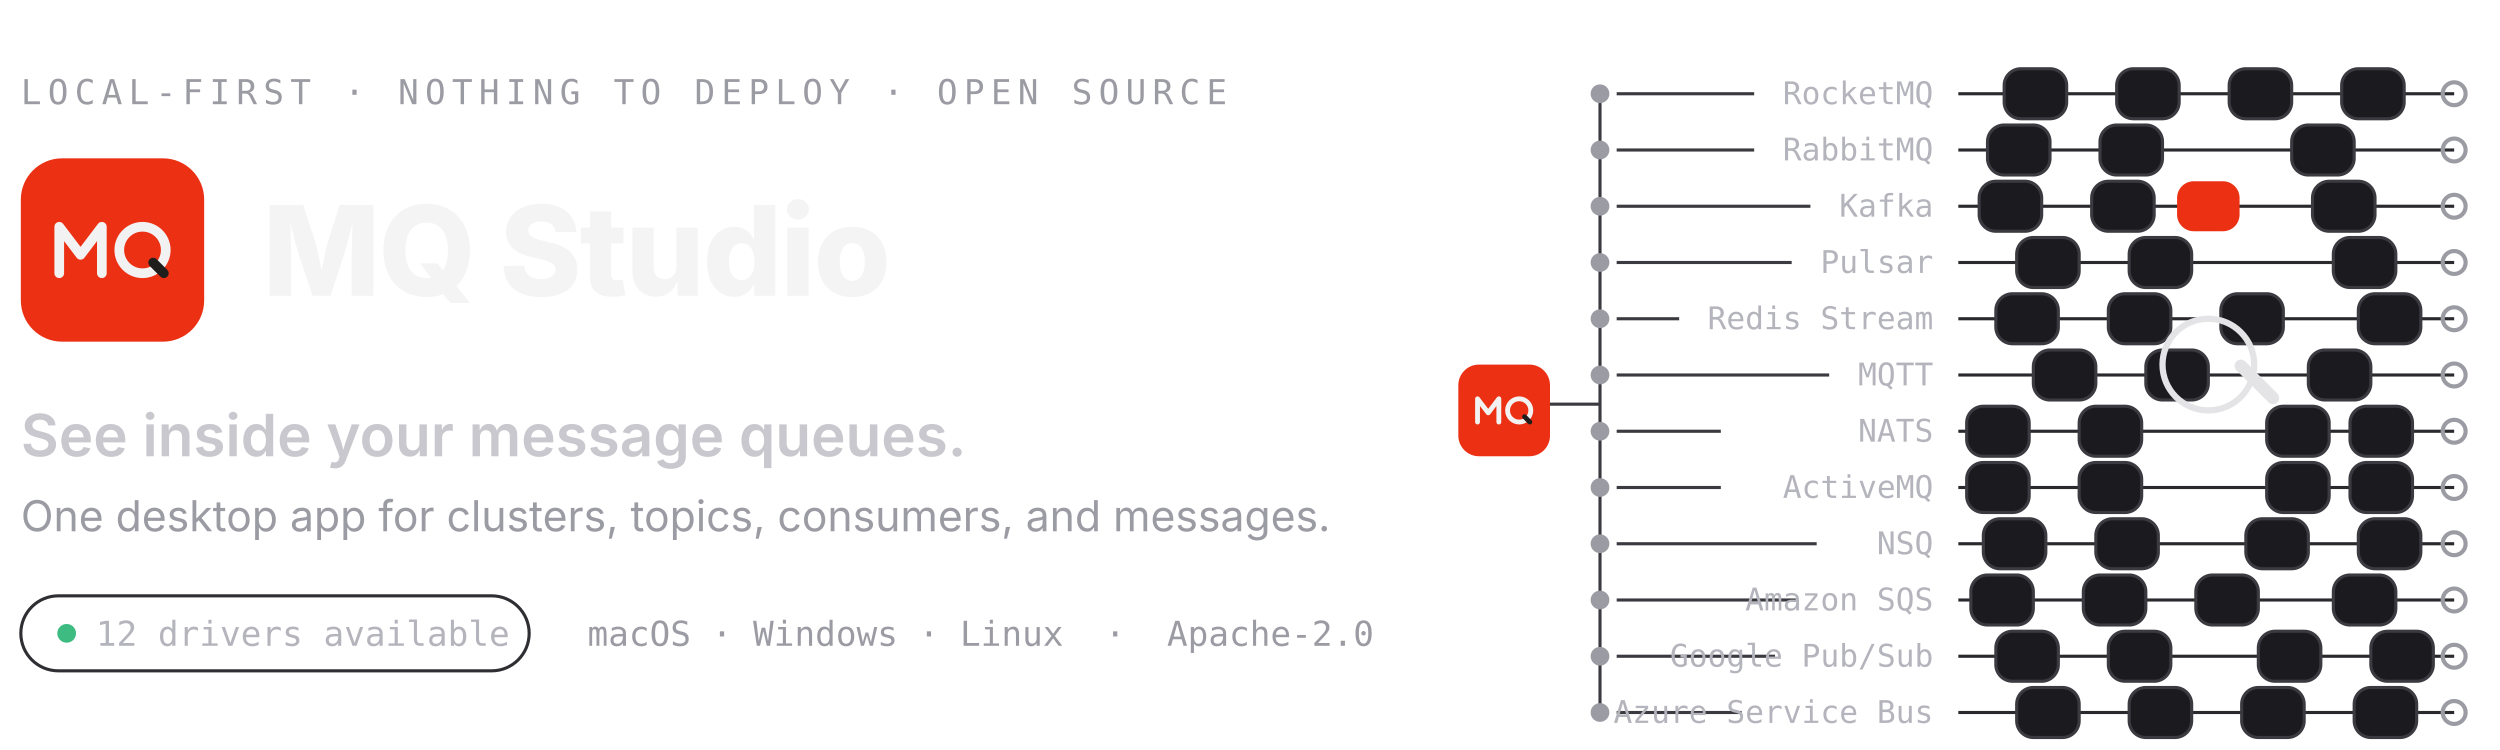
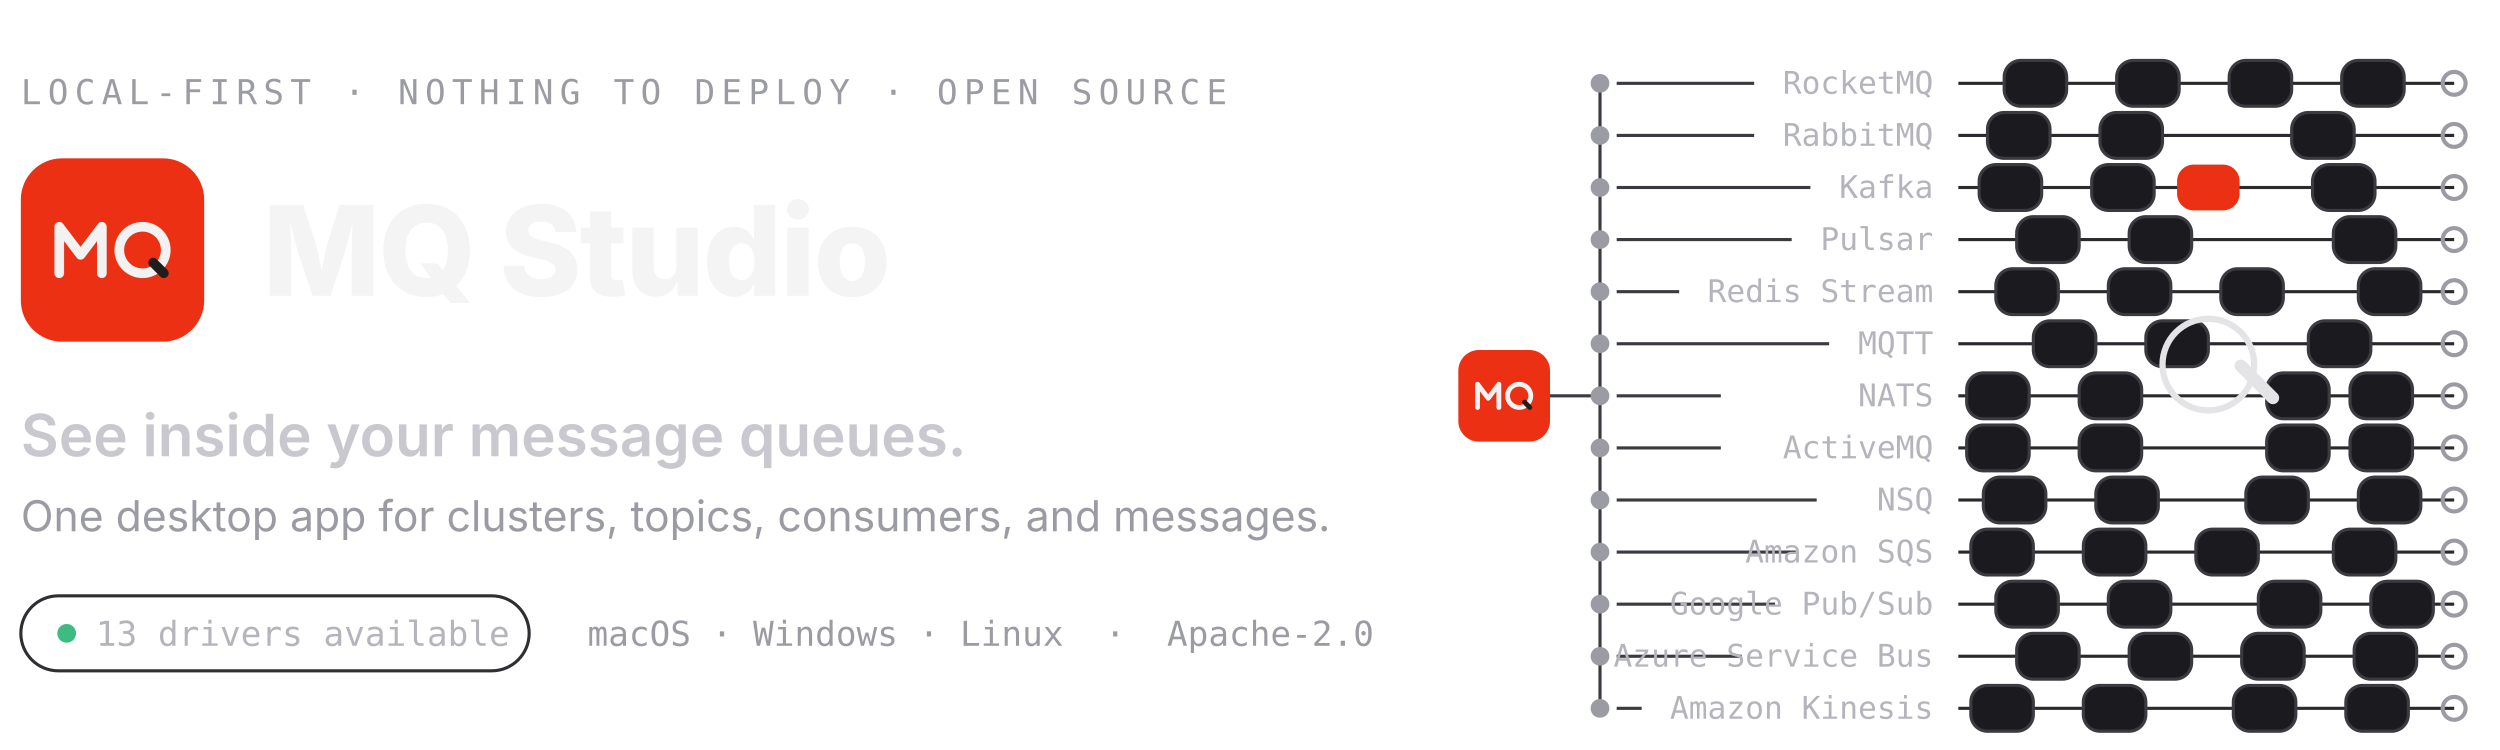
<svg xmlns="http://www.w3.org/2000/svg" width="1200" height="360" viewBox="0 0 1200 360" role="img" aria-labelledby="t d">
  <text x="10" y="50" font-family="ui-monospace,'SF Mono',Menlo,Consolas,monospace" font-size="16.5" letter-spacing="3" fill="#9B9BA3">LOCAL-FIRST · NOTHING TO DEPLOY · OPEN SOURCE</text>
  <g id="lockup">
    <rect x="10" y="76" width="88" height="88" rx="19.8" fill="#EC3013" />
    <g transform="translate(22.86 96.761) scale(0.46478)" fill="none" stroke-width="10">
      <path d="M12 74 L12 26 L34 55 L56 26 L56 74" stroke="#F3F2F2" stroke-linejoin="round" stroke-linecap="round" />
      <circle cx="98" cy="50" r="24" stroke="#F3F2F2" />
      <line x1="109" y1="63" x2="120" y2="74" stroke="#201E1D" stroke-linecap="round" />
    </g>
    <text x="126" y="142" font-family="-apple-system,'PingFang SC','Segoe UI','Microsoft YaHei',system-ui,sans-serif" font-size="60" font-weight="800" letter-spacing="-1" fill="#F4F4F5">MQ Studio</text>
  </g>
  <text x="10" y="219" font-family="-apple-system,'PingFang SC','Segoe UI','Microsoft YaHei',system-ui,sans-serif" font-size="28" font-weight="600" fill="#C8C8CE">See inside your message queues.</text>
  <text x="10" y="255" font-family="-apple-system,'PingFang SC','Segoe UI','Microsoft YaHei',system-ui,sans-serif" font-size="20.5" fill="#9B9BA3">One desktop app for clusters, topics, consumers, and messages.</text>
  <g id="meta">
    <rect x="10" y="286" width="244" height="36" rx="18" fill="none" stroke="#2E2E33" stroke-width="1.5" />
    <circle cx="32" cy="304" r="4.5" fill="#3DBB81" />
-     <text x="46" y="310" font-family="ui-monospace,'SF Mono',Menlo,Consolas,monospace" font-size="16.5" fill="#B4B4BC">12 drivers available</text>
+     <text x="46" y="310" font-family="ui-monospace,'SF Mono',Menlo,Consolas,monospace" font-size="16.5" fill="#B4B4BC">13 drivers available</text>
    <text x="282" y="310" font-family="ui-monospace,'SF Mono',Menlo,Consolas,monospace" font-size="16.5" fill="#9B9BA3">macOS · Windows · Linux  ·  Apache-2.0</text>
  </g>
  <g id="drivers">
-     <rect x="700" y="175" width="44" height="44" rx="9.9" fill="#EC3013" />
-     <g transform="translate(706.43 185.38) scale(0.23239)" fill="none" stroke-width="10">
+     <rect x="700" y="168" width="44" height="44" rx="9.9" fill="#EC3013" />
+     <g transform="translate(706.43 178.38) scale(0.23239)" fill="none" stroke-width="10">
      <path d="M12 74 L12 26 L34 55 L56 26 L56 74" stroke="#F3F2F2" stroke-linejoin="round" stroke-linecap="round" />
      <circle cx="98" cy="50" r="24" stroke="#F3F2F2" />
      <line x1="109" y1="63" x2="120" y2="74" stroke="#201E1D" stroke-linecap="round" />
    </g>
-     <line x1="744" y1="194" x2="768" y2="194" stroke="#3A3A40" stroke-width="1.5" />
-     <line x1="768" y1="45" x2="768" y2="342" stroke="#3A3A40" stroke-width="1.5" />
-     <line x1="776" y1="45" x2="842" y2="45" stroke="#3A3A40" stroke-width="1.5" />
-     <text x="928" y="50" text-anchor="end" font-family="ui-monospace,'SF Mono',Menlo,Consolas,monospace" font-size="15" fill="#B4B4BC">RocketMQ</text>
-     <line x1="940" y1="45" x2="1178" y2="45" stroke="#2A2A2E" stroke-width="1.5" />
-     <circle cx="768" cy="45" r="4.5" fill="#9B9BA3" />
-     <circle cx="1178" cy="45" r="5.5" fill="none" stroke="#9B9BA3" stroke-width="2" />
-     <rect x="962" y="33" width="30" height="24" rx="8" fill="#1B1B1F" stroke="#3A3A40" stroke-width="1.5" />
-     <rect x="1016" y="33" width="30" height="24" rx="8" fill="#1B1B1F" stroke="#3A3A40" stroke-width="1.5" />
-     <rect x="1070" y="33" width="30" height="24" rx="8" fill="#1B1B1F" stroke="#3A3A40" stroke-width="1.5" />
-     <rect x="1124" y="33" width="30" height="24" rx="8" fill="#1B1B1F" stroke="#3A3A40" stroke-width="1.5" />
-     <line x1="776" y1="72" x2="842" y2="72" stroke="#3A3A40" stroke-width="1.5" />
-     <text x="928" y="77" text-anchor="end" font-family="ui-monospace,'SF Mono',Menlo,Consolas,monospace" font-size="15" fill="#B4B4BC">RabbitMQ</text>
-     <line x1="940" y1="72" x2="1178" y2="72" stroke="#2A2A2E" stroke-width="1.5" />
-     <circle cx="768" cy="72" r="4.5" fill="#9B9BA3" />
-     <circle cx="1178" cy="72" r="5.5" fill="none" stroke="#9B9BA3" stroke-width="2" />
-     <rect x="954" y="60" width="30" height="24" rx="8" fill="#1B1B1F" stroke="#3A3A40" stroke-width="1.5" />
-     <rect x="1008" y="60" width="30" height="24" rx="8" fill="#1B1B1F" stroke="#3A3A40" stroke-width="1.5" />
-     <rect x="1100" y="60" width="30" height="24" rx="8" fill="#1B1B1F" stroke="#3A3A40" stroke-width="1.5" />
-     <line x1="776" y1="99" x2="869" y2="99" stroke="#3A3A40" stroke-width="1.5" />
-     <text x="928" y="104" text-anchor="end" font-family="ui-monospace,'SF Mono',Menlo,Consolas,monospace" font-size="15" fill="#B4B4BC">Kafka</text>
-     <line x1="940" y1="99" x2="1178" y2="99" stroke="#2A2A2E" stroke-width="1.5" />
-     <circle cx="768" cy="99" r="4.5" fill="#9B9BA3" />
-     <circle cx="1178" cy="99" r="5.5" fill="none" stroke="#9B9BA3" stroke-width="2" />
-     <rect x="950" y="87" width="30" height="24" rx="8" fill="#1B1B1F" stroke="#3A3A40" stroke-width="1.5" />
-     <rect x="1004" y="87" width="30" height="24" rx="8" fill="#1B1B1F" stroke="#3A3A40" stroke-width="1.5" />
-     <rect x="1110" y="87" width="30" height="24" rx="8" fill="#1B1B1F" stroke="#3A3A40" stroke-width="1.5" />
-     <rect x="1045" y="87" width="30" height="24" rx="8" fill="#EC3013" />
-     <line x1="776" y1="126" x2="860" y2="126" stroke="#3A3A40" stroke-width="1.5" />
-     <text x="928" y="131" text-anchor="end" font-family="ui-monospace,'SF Mono',Menlo,Consolas,monospace" font-size="15" fill="#B4B4BC">Pulsar</text>
-     <line x1="940" y1="126" x2="1178" y2="126" stroke="#2A2A2E" stroke-width="1.5" />
-     <circle cx="768" cy="126" r="4.5" fill="#9B9BA3" />
-     <circle cx="1178" cy="126" r="5.5" fill="none" stroke="#9B9BA3" stroke-width="2" />
-     <rect x="968" y="114" width="30" height="24" rx="8" fill="#1B1B1F" stroke="#3A3A40" stroke-width="1.5" />
-     <rect x="1022" y="114" width="30" height="24" rx="8" fill="#1B1B1F" stroke="#3A3A40" stroke-width="1.5" />
-     <rect x="1120" y="114" width="30" height="24" rx="8" fill="#1B1B1F" stroke="#3A3A40" stroke-width="1.5" />
-     <line x1="776" y1="153" x2="806" y2="153" stroke="#3A3A40" stroke-width="1.5" />
-     <text x="928" y="158" text-anchor="end" font-family="ui-monospace,'SF Mono',Menlo,Consolas,monospace" font-size="15" fill="#B4B4BC">Redis Stream</text>
-     <line x1="940" y1="153" x2="1178" y2="153" stroke="#2A2A2E" stroke-width="1.5" />
-     <circle cx="768" cy="153" r="4.5" fill="#9B9BA3" />
-     <circle cx="1178" cy="153" r="5.5" fill="none" stroke="#9B9BA3" stroke-width="2" />
-     <rect x="958" y="141" width="30" height="24" rx="8" fill="#1B1B1F" stroke="#3A3A40" stroke-width="1.5" />
-     <rect x="1012" y="141" width="30" height="24" rx="8" fill="#1B1B1F" stroke="#3A3A40" stroke-width="1.5" />
-     <rect x="1066" y="141" width="30" height="24" rx="8" fill="#1B1B1F" stroke="#3A3A40" stroke-width="1.5" />
-     <rect x="1132" y="141" width="30" height="24" rx="8" fill="#1B1B1F" stroke="#3A3A40" stroke-width="1.5" />
-     <line x1="776" y1="180" x2="878" y2="180" stroke="#3A3A40" stroke-width="1.5" />
-     <text x="928" y="185" text-anchor="end" font-family="ui-monospace,'SF Mono',Menlo,Consolas,monospace" font-size="15" fill="#B4B4BC">MQTT</text>
-     <line x1="940" y1="180" x2="1178" y2="180" stroke="#2A2A2E" stroke-width="1.5" />
-     <circle cx="768" cy="180" r="4.5" fill="#9B9BA3" />
-     <circle cx="1178" cy="180" r="5.5" fill="none" stroke="#9B9BA3" stroke-width="2" />
-     <rect x="976" y="168" width="30" height="24" rx="8" fill="#1B1B1F" stroke="#3A3A40" stroke-width="1.5" />
-     <rect x="1030" y="168" width="30" height="24" rx="8" fill="#1B1B1F" stroke="#3A3A40" stroke-width="1.5" />
-     <rect x="1108" y="168" width="30" height="24" rx="8" fill="#1B1B1F" stroke="#3A3A40" stroke-width="1.5" />
-     <line x1="776" y1="207" x2="826" y2="207" stroke="#3A3A40" stroke-width="1.5" />
-     <text x="928" y="212" text-anchor="end" font-family="ui-monospace,'SF Mono',Menlo,Consolas,monospace" font-size="15" fill="#B4B4BC">NATS</text>
-     <line x1="940" y1="207" x2="1178" y2="207" stroke="#2A2A2E" stroke-width="1.5" />
-     <circle cx="768" cy="207" r="4.5" fill="#9B9BA3" />
-     <circle cx="1178" cy="207" r="5.5" fill="none" stroke="#9B9BA3" stroke-width="2" />
-     <rect x="944" y="195" width="30" height="24" rx="8" fill="#1B1B1F" stroke="#3A3A40" stroke-width="1.5" />
-     <rect x="998" y="195" width="30" height="24" rx="8" fill="#1B1B1F" stroke="#3A3A40" stroke-width="1.5" />
-     <rect x="1088" y="195" width="30" height="24" rx="8" fill="#1B1B1F" stroke="#3A3A40" stroke-width="1.5" />
-     <rect x="1128" y="195" width="30" height="24" rx="8" fill="#1B1B1F" stroke="#3A3A40" stroke-width="1.5" />
-     <line x1="776" y1="234" x2="826" y2="234" stroke="#3A3A40" stroke-width="1.5" />
-     <text x="928" y="239" text-anchor="end" font-family="ui-monospace,'SF Mono',Menlo,Consolas,monospace" font-size="15" fill="#B4B4BC">ActiveMQ</text>
-     <line x1="940" y1="234" x2="1178" y2="234" stroke="#2A2A2E" stroke-width="1.5" />
-     <circle cx="768" cy="234" r="4.5" fill="#9B9BA3" />
-     <circle cx="1178" cy="234" r="5.5" fill="none" stroke="#9B9BA3" stroke-width="2" />
-     <rect x="944" y="222" width="30" height="24" rx="8" fill="#1B1B1F" stroke="#3A3A40" stroke-width="1.5" />
-     <rect x="998" y="222" width="30" height="24" rx="8" fill="#1B1B1F" stroke="#3A3A40" stroke-width="1.5" />
-     <rect x="1088" y="222" width="30" height="24" rx="8" fill="#1B1B1F" stroke="#3A3A40" stroke-width="1.5" />
-     <rect x="1128" y="222" width="30" height="24" rx="8" fill="#1B1B1F" stroke="#3A3A40" stroke-width="1.5" />
-     <line x1="776" y1="261" x2="872" y2="261" stroke="#3A3A40" stroke-width="1.5" />
-     <text x="928" y="266" text-anchor="end" font-family="ui-monospace,'SF Mono',Menlo,Consolas,monospace" font-size="15" fill="#B4B4BC">NSQ</text>
-     <line x1="940" y1="261" x2="1178" y2="261" stroke="#2A2A2E" stroke-width="1.5" />
-     <circle cx="768" cy="261" r="4.5" fill="#9B9BA3" />
-     <circle cx="1178" cy="261" r="5.5" fill="none" stroke="#9B9BA3" stroke-width="2" />
-     <rect x="952" y="249" width="30" height="24" rx="8" fill="#1B1B1F" stroke="#3A3A40" stroke-width="1.5" />
-     <rect x="1006" y="249" width="30" height="24" rx="8" fill="#1B1B1F" stroke="#3A3A40" stroke-width="1.5" />
-     <rect x="1078" y="249" width="30" height="24" rx="8" fill="#1B1B1F" stroke="#3A3A40" stroke-width="1.5" />
-     <rect x="1132" y="249" width="30" height="24" rx="8" fill="#1B1B1F" stroke="#3A3A40" stroke-width="1.5" />
-     <line x1="776" y1="288" x2="862" y2="288" stroke="#3A3A40" stroke-width="1.5" />
-     <text x="928" y="293" text-anchor="end" font-family="ui-monospace,'SF Mono',Menlo,Consolas,monospace" font-size="15" fill="#B4B4BC">Amazon SQS</text>
-     <line x1="940" y1="288" x2="1178" y2="288" stroke="#2A2A2E" stroke-width="1.5" />
-     <circle cx="768" cy="288" r="4.5" fill="#9B9BA3" />
-     <circle cx="1178" cy="288" r="5.5" fill="none" stroke="#9B9BA3" stroke-width="2" />
-     <rect x="946" y="276" width="30" height="24" rx="8" fill="#1B1B1F" stroke="#3A3A40" stroke-width="1.5" />
-     <rect x="1000" y="276" width="30" height="24" rx="8" fill="#1B1B1F" stroke="#3A3A40" stroke-width="1.5" />
-     <rect x="1054" y="276" width="30" height="24" rx="8" fill="#1B1B1F" stroke="#3A3A40" stroke-width="1.5" />
-     <rect x="1120" y="276" width="30" height="24" rx="8" fill="#1B1B1F" stroke="#3A3A40" stroke-width="1.5" />
-     <line x1="776" y1="315" x2="852" y2="315" stroke="#3A3A40" stroke-width="1.5" />
-     <text x="928" y="320" text-anchor="end" font-family="ui-monospace,'SF Mono',Menlo,Consolas,monospace" font-size="15" fill="#B4B4BC">Google Pub/Sub</text>
+     <line x1="744" y1="190" x2="768" y2="190" stroke="#3A3A40" stroke-width="1.5" />
+     <line x1="768" y1="40" x2="768" y2="340" stroke="#3A3A40" stroke-width="1.5" />
+     <line x1="776" y1="40" x2="842" y2="40" stroke="#3A3A40" stroke-width="1.5" />
+     <text x="928" y="45" text-anchor="end" font-family="ui-monospace,'SF Mono',Menlo,Consolas,monospace" font-size="15" fill="#B4B4BC">RocketMQ</text>
+     <line x1="940" y1="40" x2="1178" y2="40" stroke="#2A2A2E" stroke-width="1.5" />
+     <circle cx="768" cy="40" r="4.5" fill="#9B9BA3" />
+     <circle cx="1178" cy="40" r="5.5" fill="none" stroke="#9B9BA3" stroke-width="2" />
+     <rect x="962" y="29" width="30" height="22" rx="8" fill="#1B1B1F" stroke="#3A3A40" stroke-width="1.5" />
+     <rect x="1016" y="29" width="30" height="22" rx="8" fill="#1B1B1F" stroke="#3A3A40" stroke-width="1.5" />
+     <rect x="1070" y="29" width="30" height="22" rx="8" fill="#1B1B1F" stroke="#3A3A40" stroke-width="1.5" />
+     <rect x="1124" y="29" width="30" height="22" rx="8" fill="#1B1B1F" stroke="#3A3A40" stroke-width="1.5" />
+     <line x1="776" y1="65" x2="842" y2="65" stroke="#3A3A40" stroke-width="1.5" />
+     <text x="928" y="70" text-anchor="end" font-family="ui-monospace,'SF Mono',Menlo,Consolas,monospace" font-size="15" fill="#B4B4BC">RabbitMQ</text>
+     <line x1="940" y1="65" x2="1178" y2="65" stroke="#2A2A2E" stroke-width="1.5" />
+     <circle cx="768" cy="65" r="4.5" fill="#9B9BA3" />
+     <circle cx="1178" cy="65" r="5.5" fill="none" stroke="#9B9BA3" stroke-width="2" />
+     <rect x="954" y="54" width="30" height="22" rx="8" fill="#1B1B1F" stroke="#3A3A40" stroke-width="1.5" />
+     <rect x="1008" y="54" width="30" height="22" rx="8" fill="#1B1B1F" stroke="#3A3A40" stroke-width="1.5" />
+     <rect x="1100" y="54" width="30" height="22" rx="8" fill="#1B1B1F" stroke="#3A3A40" stroke-width="1.5" />
+     <line x1="776" y1="90" x2="869" y2="90" stroke="#3A3A40" stroke-width="1.5" />
+     <text x="928" y="95" text-anchor="end" font-family="ui-monospace,'SF Mono',Menlo,Consolas,monospace" font-size="15" fill="#B4B4BC">Kafka</text>
+     <line x1="940" y1="90" x2="1178" y2="90" stroke="#2A2A2E" stroke-width="1.5" />
+     <circle cx="768" cy="90" r="4.5" fill="#9B9BA3" />
+     <circle cx="1178" cy="90" r="5.5" fill="none" stroke="#9B9BA3" stroke-width="2" />
+     <rect x="950" y="79" width="30" height="22" rx="8" fill="#1B1B1F" stroke="#3A3A40" stroke-width="1.5" />
+     <rect x="1004" y="79" width="30" height="22" rx="8" fill="#1B1B1F" stroke="#3A3A40" stroke-width="1.5" />
+     <rect x="1110" y="79" width="30" height="22" rx="8" fill="#1B1B1F" stroke="#3A3A40" stroke-width="1.5" />
+     <rect x="1045" y="79" width="30" height="22" rx="8" fill="#EC3013" />
+     <line x1="776" y1="115" x2="860" y2="115" stroke="#3A3A40" stroke-width="1.5" />
+     <text x="928" y="120" text-anchor="end" font-family="ui-monospace,'SF Mono',Menlo,Consolas,monospace" font-size="15" fill="#B4B4BC">Pulsar</text>
+     <line x1="940" y1="115" x2="1178" y2="115" stroke="#2A2A2E" stroke-width="1.5" />
+     <circle cx="768" cy="115" r="4.5" fill="#9B9BA3" />
+     <circle cx="1178" cy="115" r="5.5" fill="none" stroke="#9B9BA3" stroke-width="2" />
+     <rect x="968" y="104" width="30" height="22" rx="8" fill="#1B1B1F" stroke="#3A3A40" stroke-width="1.5" />
+     <rect x="1022" y="104" width="30" height="22" rx="8" fill="#1B1B1F" stroke="#3A3A40" stroke-width="1.5" />
+     <rect x="1120" y="104" width="30" height="22" rx="8" fill="#1B1B1F" stroke="#3A3A40" stroke-width="1.5" />
+     <line x1="776" y1="140" x2="806" y2="140" stroke="#3A3A40" stroke-width="1.5" />
+     <text x="928" y="145" text-anchor="end" font-family="ui-monospace,'SF Mono',Menlo,Consolas,monospace" font-size="15" fill="#B4B4BC">Redis Stream</text>
+     <line x1="940" y1="140" x2="1178" y2="140" stroke="#2A2A2E" stroke-width="1.5" />
+     <circle cx="768" cy="140" r="4.5" fill="#9B9BA3" />
+     <circle cx="1178" cy="140" r="5.5" fill="none" stroke="#9B9BA3" stroke-width="2" />
+     <rect x="958" y="129" width="30" height="22" rx="8" fill="#1B1B1F" stroke="#3A3A40" stroke-width="1.5" />
+     <rect x="1012" y="129" width="30" height="22" rx="8" fill="#1B1B1F" stroke="#3A3A40" stroke-width="1.5" />
+     <rect x="1066" y="129" width="30" height="22" rx="8" fill="#1B1B1F" stroke="#3A3A40" stroke-width="1.5" />
+     <rect x="1132" y="129" width="30" height="22" rx="8" fill="#1B1B1F" stroke="#3A3A40" stroke-width="1.5" />
+     <line x1="776" y1="165" x2="878" y2="165" stroke="#3A3A40" stroke-width="1.5" />
+     <text x="928" y="170" text-anchor="end" font-family="ui-monospace,'SF Mono',Menlo,Consolas,monospace" font-size="15" fill="#B4B4BC">MQTT</text>
+     <line x1="940" y1="165" x2="1178" y2="165" stroke="#2A2A2E" stroke-width="1.5" />
+     <circle cx="768" cy="165" r="4.5" fill="#9B9BA3" />
+     <circle cx="1178" cy="165" r="5.5" fill="none" stroke="#9B9BA3" stroke-width="2" />
+     <rect x="976" y="154" width="30" height="22" rx="8" fill="#1B1B1F" stroke="#3A3A40" stroke-width="1.5" />
+     <rect x="1030" y="154" width="30" height="22" rx="8" fill="#1B1B1F" stroke="#3A3A40" stroke-width="1.5" />
+     <rect x="1108" y="154" width="30" height="22" rx="8" fill="#1B1B1F" stroke="#3A3A40" stroke-width="1.5" />
+     <line x1="776" y1="190" x2="826" y2="190" stroke="#3A3A40" stroke-width="1.5" />
+     <text x="928" y="195" text-anchor="end" font-family="ui-monospace,'SF Mono',Menlo,Consolas,monospace" font-size="15" fill="#B4B4BC">NATS</text>
+     <line x1="940" y1="190" x2="1178" y2="190" stroke="#2A2A2E" stroke-width="1.5" />
+     <circle cx="768" cy="190" r="4.5" fill="#9B9BA3" />
+     <circle cx="1178" cy="190" r="5.5" fill="none" stroke="#9B9BA3" stroke-width="2" />
+     <rect x="944" y="179" width="30" height="22" rx="8" fill="#1B1B1F" stroke="#3A3A40" stroke-width="1.5" />
+     <rect x="998" y="179" width="30" height="22" rx="8" fill="#1B1B1F" stroke="#3A3A40" stroke-width="1.5" />
+     <rect x="1088" y="179" width="30" height="22" rx="8" fill="#1B1B1F" stroke="#3A3A40" stroke-width="1.5" />
+     <rect x="1128" y="179" width="30" height="22" rx="8" fill="#1B1B1F" stroke="#3A3A40" stroke-width="1.5" />
+     <line x1="776" y1="215" x2="826" y2="215" stroke="#3A3A40" stroke-width="1.5" />
+     <text x="928" y="220" text-anchor="end" font-family="ui-monospace,'SF Mono',Menlo,Consolas,monospace" font-size="15" fill="#B4B4BC">ActiveMQ</text>
+     <line x1="940" y1="215" x2="1178" y2="215" stroke="#2A2A2E" stroke-width="1.5" />
+     <circle cx="768" cy="215" r="4.5" fill="#9B9BA3" />
+     <circle cx="1178" cy="215" r="5.5" fill="none" stroke="#9B9BA3" stroke-width="2" />
+     <rect x="944" y="204" width="30" height="22" rx="8" fill="#1B1B1F" stroke="#3A3A40" stroke-width="1.5" />
+     <rect x="998" y="204" width="30" height="22" rx="8" fill="#1B1B1F" stroke="#3A3A40" stroke-width="1.5" />
+     <rect x="1088" y="204" width="30" height="22" rx="8" fill="#1B1B1F" stroke="#3A3A40" stroke-width="1.5" />
+     <rect x="1128" y="204" width="30" height="22" rx="8" fill="#1B1B1F" stroke="#3A3A40" stroke-width="1.5" />
+     <line x1="776" y1="240" x2="872" y2="240" stroke="#3A3A40" stroke-width="1.5" />
+     <text x="928" y="245" text-anchor="end" font-family="ui-monospace,'SF Mono',Menlo,Consolas,monospace" font-size="15" fill="#B4B4BC">NSQ</text>
+     <line x1="940" y1="240" x2="1178" y2="240" stroke="#2A2A2E" stroke-width="1.5" />
+     <circle cx="768" cy="240" r="4.5" fill="#9B9BA3" />
+     <circle cx="1178" cy="240" r="5.5" fill="none" stroke="#9B9BA3" stroke-width="2" />
+     <rect x="952" y="229" width="30" height="22" rx="8" fill="#1B1B1F" stroke="#3A3A40" stroke-width="1.5" />
+     <rect x="1006" y="229" width="30" height="22" rx="8" fill="#1B1B1F" stroke="#3A3A40" stroke-width="1.5" />
+     <rect x="1078" y="229" width="30" height="22" rx="8" fill="#1B1B1F" stroke="#3A3A40" stroke-width="1.5" />
+     <rect x="1132" y="229" width="30" height="22" rx="8" fill="#1B1B1F" stroke="#3A3A40" stroke-width="1.5" />
+     <line x1="776" y1="265" x2="862" y2="265" stroke="#3A3A40" stroke-width="1.5" />
+     <text x="928" y="270" text-anchor="end" font-family="ui-monospace,'SF Mono',Menlo,Consolas,monospace" font-size="15" fill="#B4B4BC">Amazon SQS</text>
+     <line x1="940" y1="265" x2="1178" y2="265" stroke="#2A2A2E" stroke-width="1.5" />
+     <circle cx="768" cy="265" r="4.5" fill="#9B9BA3" />
+     <circle cx="1178" cy="265" r="5.5" fill="none" stroke="#9B9BA3" stroke-width="2" />
+     <rect x="946" y="254" width="30" height="22" rx="8" fill="#1B1B1F" stroke="#3A3A40" stroke-width="1.5" />
+     <rect x="1000" y="254" width="30" height="22" rx="8" fill="#1B1B1F" stroke="#3A3A40" stroke-width="1.5" />
+     <rect x="1054" y="254" width="30" height="22" rx="8" fill="#1B1B1F" stroke="#3A3A40" stroke-width="1.5" />
+     <rect x="1120" y="254" width="30" height="22" rx="8" fill="#1B1B1F" stroke="#3A3A40" stroke-width="1.5" />
+     <line x1="776" y1="290" x2="852" y2="290" stroke="#3A3A40" stroke-width="1.5" />
+     <text x="928" y="295" text-anchor="end" font-family="ui-monospace,'SF Mono',Menlo,Consolas,monospace" font-size="15" fill="#B4B4BC">Google Pub/Sub</text>
+     <line x1="940" y1="290" x2="1178" y2="290" stroke="#2A2A2E" stroke-width="1.5" />
+     <circle cx="768" cy="290" r="4.5" fill="#9B9BA3" />
+     <circle cx="1178" cy="290" r="5.5" fill="none" stroke="#9B9BA3" stroke-width="2" />
+     <rect x="958" y="279" width="30" height="22" rx="8" fill="#1B1B1F" stroke="#3A3A40" stroke-width="1.5" />
+     <rect x="1012" y="279" width="30" height="22" rx="8" fill="#1B1B1F" stroke="#3A3A40" stroke-width="1.5" />
+     <rect x="1084" y="279" width="30" height="22" rx="8" fill="#1B1B1F" stroke="#3A3A40" stroke-width="1.5" />
+     <rect x="1138" y="279" width="30" height="22" rx="8" fill="#1B1B1F" stroke="#3A3A40" stroke-width="1.5" />
+     <line x1="776" y1="315" x2="836" y2="315" stroke="#3A3A40" stroke-width="1.5" />
+     <text x="928" y="320" text-anchor="end" font-family="ui-monospace,'SF Mono',Menlo,Consolas,monospace" font-size="15" fill="#B4B4BC">Azure Service Bus</text>
    <line x1="940" y1="315" x2="1178" y2="315" stroke="#2A2A2E" stroke-width="1.5" />
    <circle cx="768" cy="315" r="4.5" fill="#9B9BA3" />
    <circle cx="1178" cy="315" r="5.5" fill="none" stroke="#9B9BA3" stroke-width="2" />
-     <rect x="958" y="303" width="30" height="24" rx="8" fill="#1B1B1F" stroke="#3A3A40" stroke-width="1.5" />
-     <rect x="1012" y="303" width="30" height="24" rx="8" fill="#1B1B1F" stroke="#3A3A40" stroke-width="1.5" />
-     <rect x="1084" y="303" width="30" height="24" rx="8" fill="#1B1B1F" stroke="#3A3A40" stroke-width="1.5" />
-     <rect x="1138" y="303" width="30" height="24" rx="8" fill="#1B1B1F" stroke="#3A3A40" stroke-width="1.5" />
-     <line x1="776" y1="342" x2="836" y2="342" stroke="#3A3A40" stroke-width="1.5" />
-     <text x="928" y="347" text-anchor="end" font-family="ui-monospace,'SF Mono',Menlo,Consolas,monospace" font-size="15" fill="#B4B4BC">Azure Service Bus</text>
-     <line x1="940" y1="342" x2="1178" y2="342" stroke="#2A2A2E" stroke-width="1.5" />
-     <circle cx="768" cy="342" r="4.5" fill="#9B9BA3" />
-     <circle cx="1178" cy="342" r="5.5" fill="none" stroke="#9B9BA3" stroke-width="2" />
-     <rect x="968" y="330" width="30" height="24" rx="8" fill="#1B1B1F" stroke="#3A3A40" stroke-width="1.5" />
-     <rect x="1022" y="330" width="30" height="24" rx="8" fill="#1B1B1F" stroke="#3A3A40" stroke-width="1.5" />
-     <rect x="1076" y="330" width="30" height="24" rx="8" fill="#1B1B1F" stroke="#3A3A40" stroke-width="1.5" />
-     <rect x="1130" y="330" width="30" height="24" rx="8" fill="#1B1B1F" stroke="#3A3A40" stroke-width="1.5" />
+     <rect x="968" y="304" width="30" height="22" rx="8" fill="#1B1B1F" stroke="#3A3A40" stroke-width="1.5" />
+     <rect x="1022" y="304" width="30" height="22" rx="8" fill="#1B1B1F" stroke="#3A3A40" stroke-width="1.5" />
+     <rect x="1076" y="304" width="30" height="22" rx="8" fill="#1B1B1F" stroke="#3A3A40" stroke-width="1.5" />
+     <rect x="1130" y="304" width="30" height="22" rx="8" fill="#1B1B1F" stroke="#3A3A40" stroke-width="1.5" />
+     <line x1="776" y1="340" x2="788" y2="340" stroke="#3A3A40" stroke-width="1.5" />
+     <text x="928" y="345" text-anchor="end" font-family="ui-monospace,'SF Mono',Menlo,Consolas,monospace" font-size="15" fill="#B4B4BC">Amazon Kinesis</text>
+     <line x1="940" y1="340" x2="1178" y2="340" stroke="#2A2A2E" stroke-width="1.5" />
+     <circle cx="768" cy="340" r="4.5" fill="#9B9BA3" />
+     <circle cx="1178" cy="340" r="5.5" fill="none" stroke="#9B9BA3" stroke-width="2" />
+     <rect x="946" y="329" width="30" height="22" rx="8" fill="#1B1B1F" stroke="#3A3A40" stroke-width="1.5" />
+     <rect x="1000" y="329" width="30" height="22" rx="8" fill="#1B1B1F" stroke="#3A3A40" stroke-width="1.5" />
+     <rect x="1072" y="329" width="30" height="22" rx="8" fill="#1B1B1F" stroke="#3A3A40" stroke-width="1.5" />
+     <rect x="1126" y="329" width="30" height="22" rx="8" fill="#1B1B1F" stroke="#3A3A40" stroke-width="1.5" />
  </g>
  <g id="inspect">
    <circle cx="1060" cy="175" r="22" fill="none" stroke="#E4E4E7" stroke-width="3" />
    <line x1="1075.6" y1="175.6" x2="1091" y2="191" stroke="#E4E4E7" stroke-width="6" stroke-linecap="round" />
  </g>
</svg>
